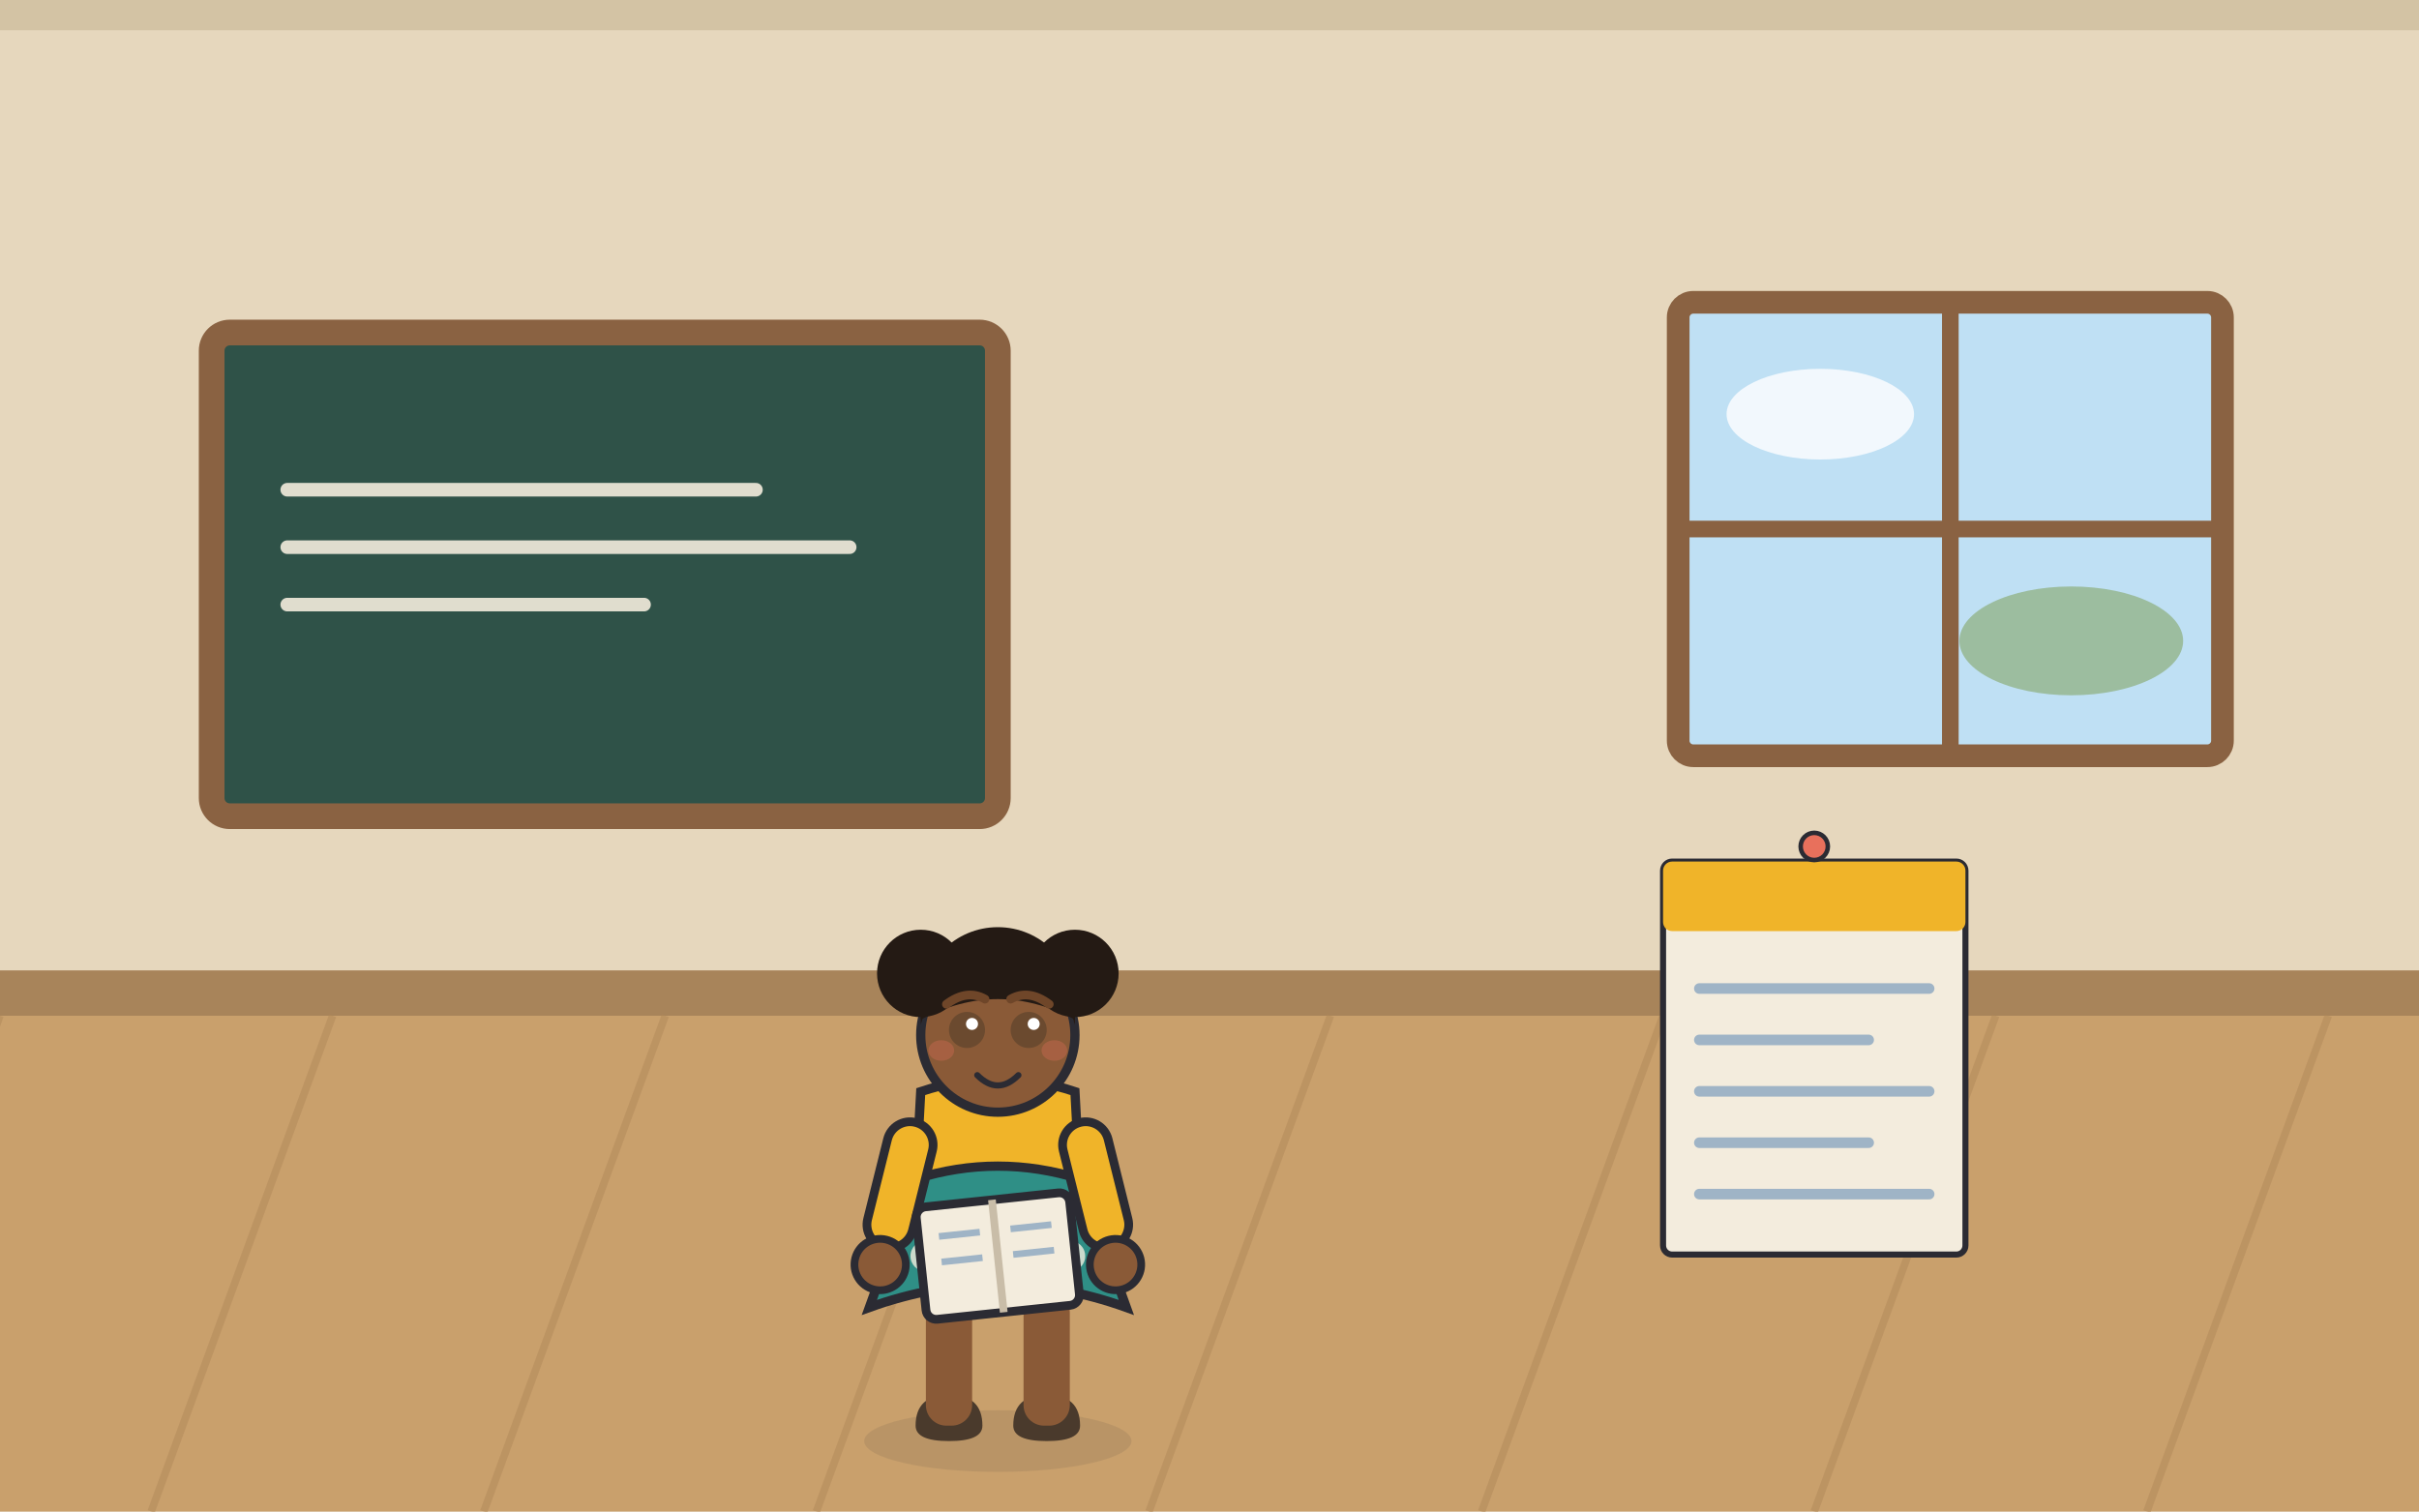
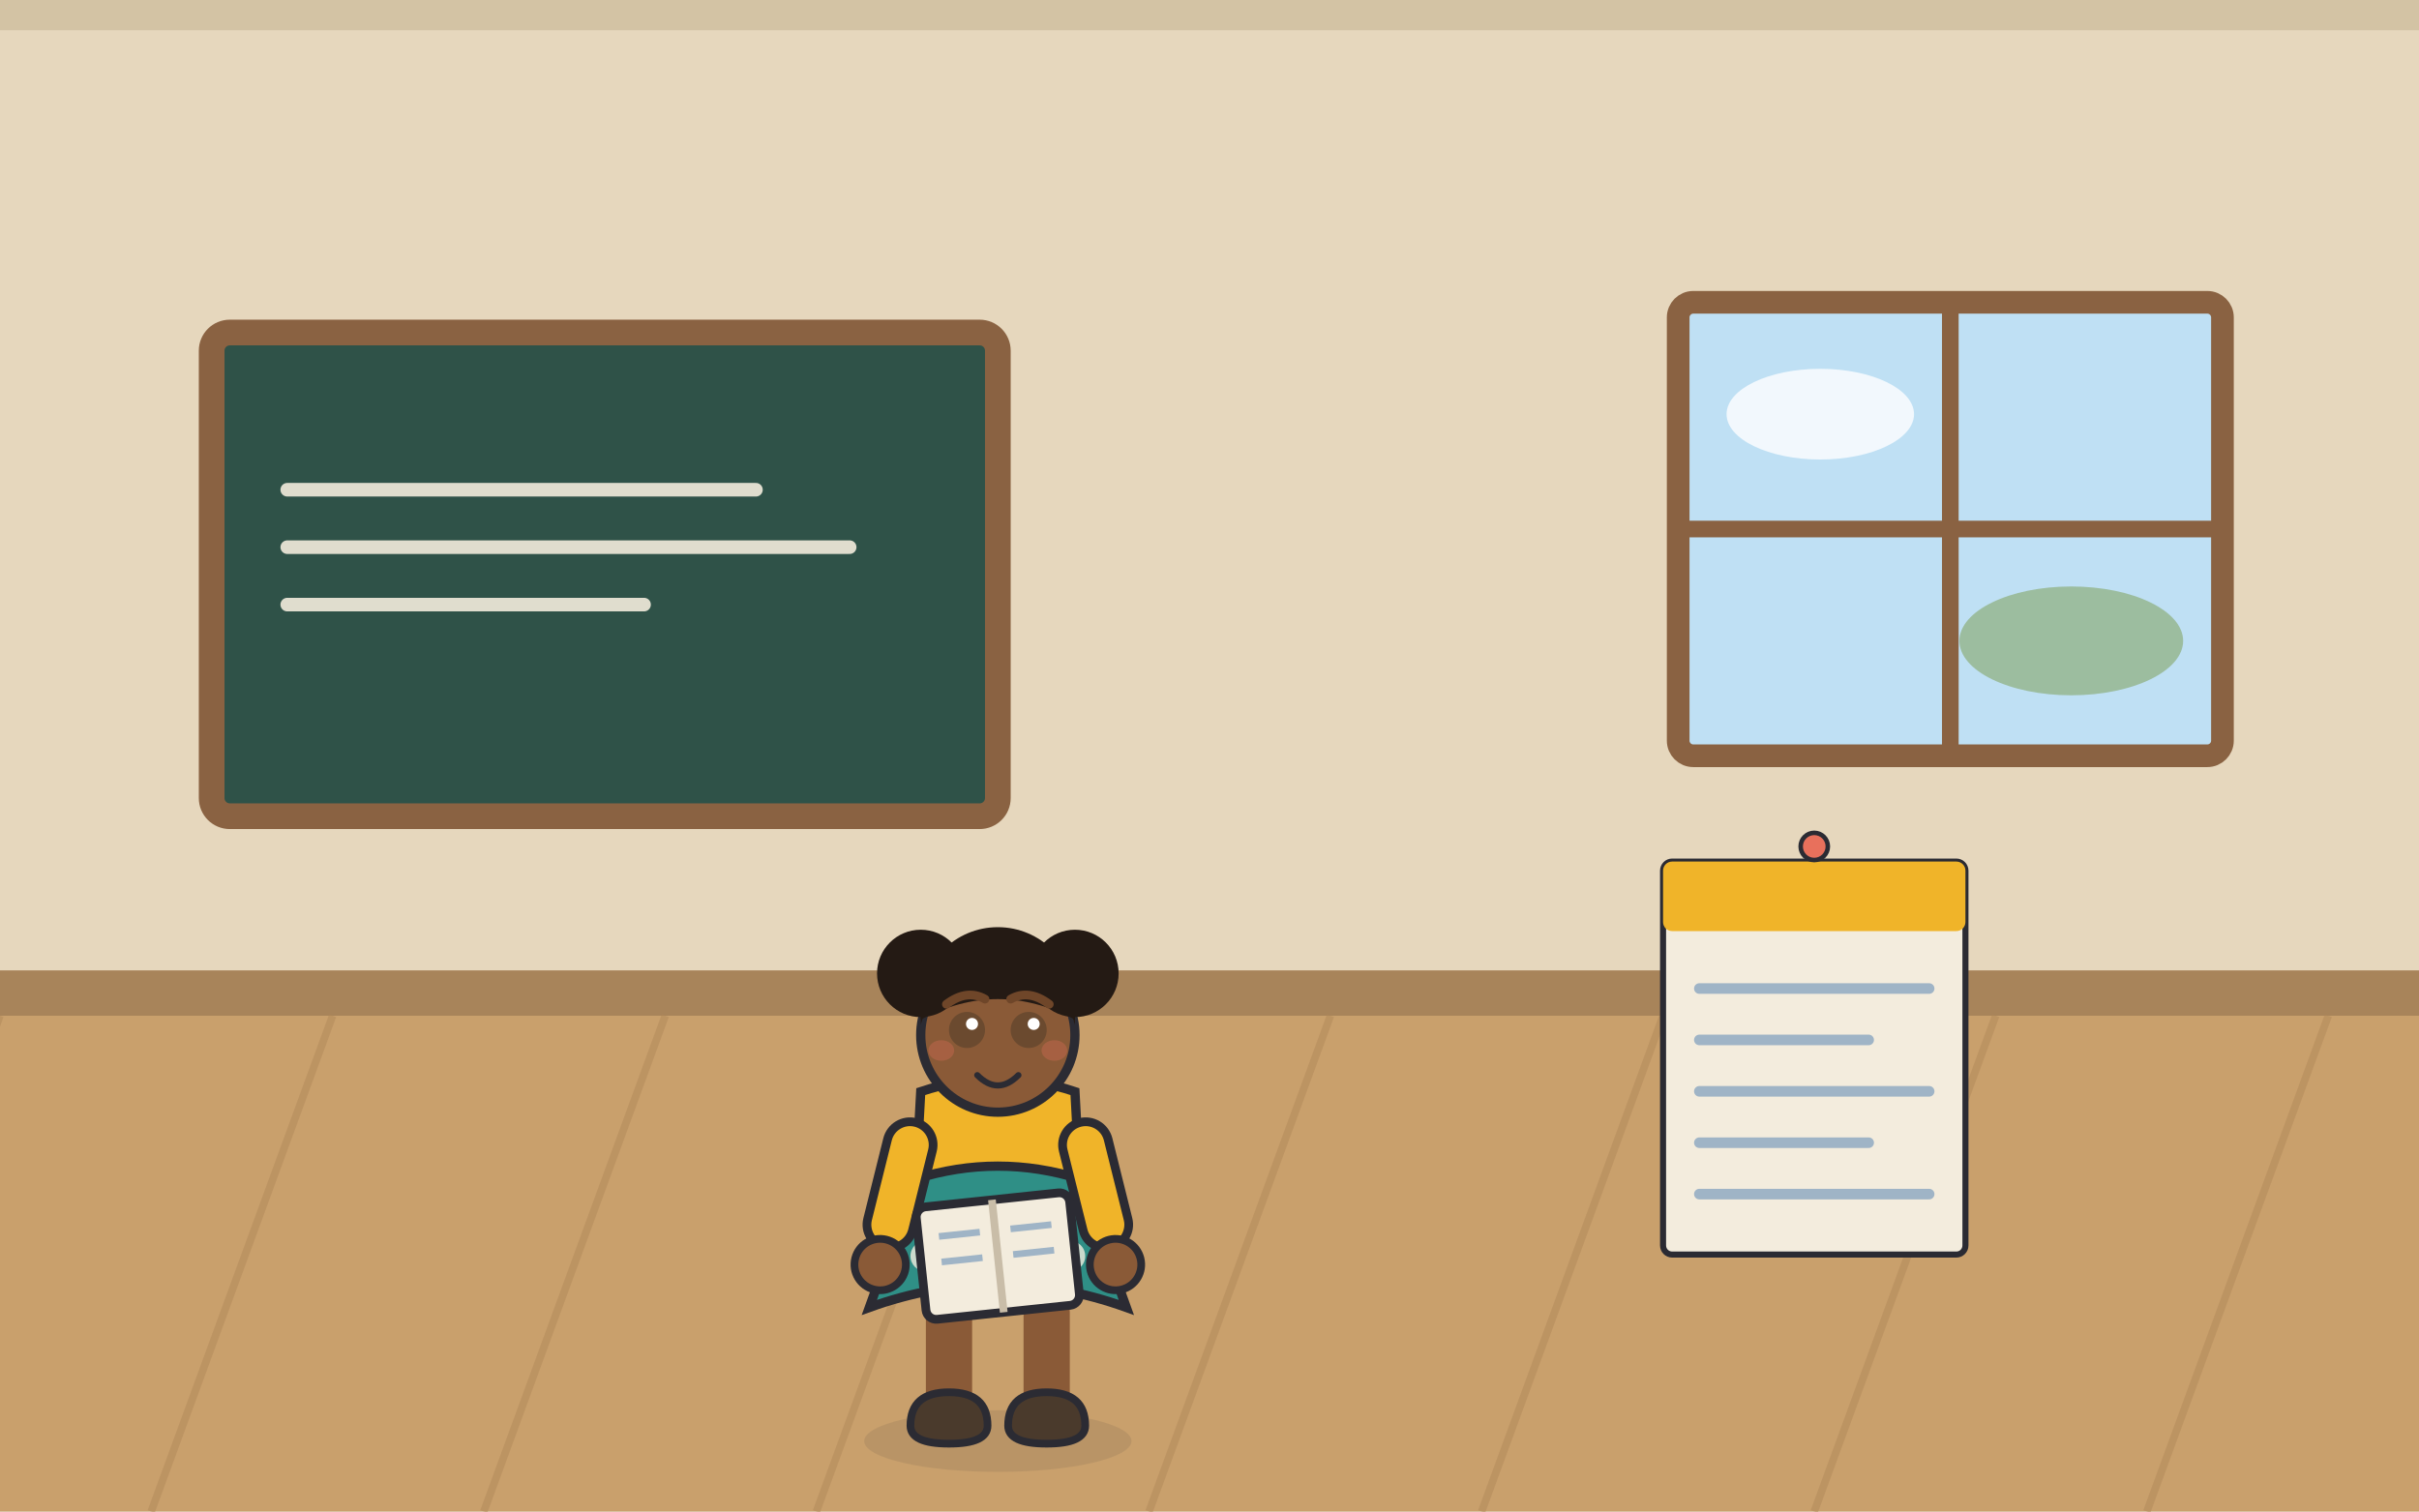
<svg xmlns="http://www.w3.org/2000/svg" viewBox="0 0 1600 1000" role="img">
  <style>
@media (prefers-reduced-motion: no-preference) {
  .anim-idle { animation: idle 3.8s ease-in-out infinite alternate; }
  @keyframes idle { from { transform: translateY(0); } to { transform: translateY(-6px); } }
  .anim-tail { transform-box: fill-box; transform-origin: 100% 20%; animation: tail 2.6s ease-in-out infinite alternate; }
  @keyframes tail { from { transform: rotate(-6deg); } to { transform: rotate(8deg); } }
  .anim-blink { transform-box: fill-box; transform-origin: center; animation: blink 5.2s infinite; }
  @keyframes blink { 0%, 93%, 100% { transform: scaleY(1); } 95%, 97% { transform: scaleY(0.12); } }
  .anim-glow { transform-box: fill-box; transform-origin: center; animation: glow 4.2s ease-in-out infinite alternate; }
  @keyframes glow { from { transform: scale(1); opacity: 0.5; } to { transform: scale(1.08); opacity: 0.75; } }
  .anim-shimmer { animation: shimmer 5s ease-in-out infinite alternate; }
  @keyframes shimmer { from { opacity: 0.62; } to { opacity: 0.92; } }
  .anim-grass { transform-box: fill-box; transform-origin: 50% 100%; animation: sway 3.2s ease-in-out infinite alternate; }
  .anim-canopy { transform-box: fill-box; transform-origin: 50% 100%; animation: sway 5.6s ease-in-out infinite alternate; }
  @keyframes sway { from { transform: rotate(-1.8deg); } to { transform: rotate(2.2deg); } }
  .anim-rain { animation: rainfall 1.15s linear infinite; }
  @keyframes rainfall { from { transform: translateY(-32px); opacity: 0.85; } 75% { opacity: 0.55; } to { transform: translateY(72px); opacity: 0; } }
  .anim-ripple { transform-box: fill-box; transform-origin: center; animation: ripple 3.4s ease-in-out infinite alternate; }
  @keyframes ripple { from { transform: scale(1); opacity: 0.8; } to { transform: scale(1.18); opacity: 0.55; } }
  .anim-drip { animation: drip 1s ease-in infinite; }
  @keyframes drip { from { transform: translateY(-12px); opacity: 0.95; } to { transform: translateY(28px); opacity: 0; } }
  .anim-flow { stroke-dasharray: 26 20; animation: flow 0.8s linear infinite; }
  @keyframes flow { from { stroke-dashoffset: 0; } to { stroke-dashoffset: -46; } }
  .anim-splash { transform-box: fill-box; transform-origin: 50% 100%; animation: splashPulse 1.7s ease-in-out infinite alternate; }
  @keyframes splashPulse { from { transform: scale(0.97); } to { transform: scale(1.05); } }
  .anim-strain { transform-box: fill-box; transform-origin: center; animation: strain 0.9s ease-in-out infinite alternate; }
  @keyframes strain { from { transform: translateX(-5px); } to { transform: translateX(4px); } }
  .anim-float { transform-box: fill-box; transform-origin: center; animation: floaty 2.6s ease-in-out infinite alternate; }
  @keyframes floaty { from { transform: translateY(0) scale(1); } to { transform: translateY(-12px) scale(1.08); } }
  .anim-wave { animation: wave 2.4s ease-in-out infinite; opacity: 0; }
  @keyframes wave { 0% { opacity: 0; } 30% { opacity: 0.9; } 60%, 100% { opacity: 0; } }
  .anim-cloud { animation: cloudDrift 9s ease-in-out infinite alternate; }
  @keyframes cloudDrift { from { transform: translateX(-18px); } to { transform: translateX(22px); } }
  .tap-target { cursor: pointer; }
  .tap-target.tap-play { transform-box: fill-box; transform-origin: 50% 85%; animation: tapWiggle 0.7s ease-in-out; }
  .tap-target[data-tap="puddle"].tap-play { transform-origin: center; animation: tapSplash 0.85s ease-out; }
  .tap-target[data-tap="sun"].tap-play { transform-origin: center; animation: tapPulse 0.6s ease-in-out; }
  .tap-target[data-tap="tree"].tap-play { transform-origin: 50% 100%; animation: tapShake 0.7s ease-in-out; }
  @keyframes tapWiggle { 0% { transform: rotate(0); } 25% { transform: rotate(-4deg) scale(1.03); } 55% { transform: rotate(3deg) scale(1.04); } 80% { transform: rotate(-1.5deg); } 100% { transform: rotate(0); } }
  @keyframes tapSplash { 0% { transform: scale(1); } 40% { transform: scale(1.06, 0.94); } 70% { transform: scale(0.97, 1.03); } 100% { transform: scale(1); } }
  @keyframes tapPulse { 0% { transform: scale(1); } 50% { transform: scale(1.12); } 100% { transform: scale(1); } }
  @keyframes tapShake { 0% { transform: rotate(0); } 20% { transform: rotate(2.4deg); } 45% { transform: rotate(-2deg); } 70% { transform: rotate(1.2deg); } 100% { transform: rotate(0); } }
  .tap-burst { opacity: 0; }
  .tap-target.tap-play .tap-burst { opacity: 1; }
  .tap-target.tap-play .tap-burst circle { animation: burstUp 0.6s ease-out forwards; }
  @keyframes burstUp { from { transform: translateY(0); opacity: 0.95; } to { transform: translateY(-90px); opacity: 0; } }
}
</style>
  <rect width="1600" height="1000" fill="#e6d7bd" />
  <rect x="0" y="0" width="1600" height="20" fill="#d3c3a4" />
  <rect x="0" y="660" width="1600" height="340" fill="#c9a06c" />
  <rect x="0" y="642" width="1600" height="30" fill="#a8845a" />
  <path d="M 0 672 L -120 1000" stroke="#b08758" stroke-width="5" opacity="0.5" />
  <path d="M 220 672 L 100 1000" stroke="#b08758" stroke-width="5" opacity="0.5" />
  <path d="M 440 672 L 320 1000" stroke="#b08758" stroke-width="5" opacity="0.5" />
  <path d="M 660 672 L 540 1000" stroke="#b08758" stroke-width="5" opacity="0.5" />
  <path d="M 880 672 L 760 1000" stroke="#b08758" stroke-width="5" opacity="0.5" />
  <path d="M 1100 672 L 980 1000" stroke="#b08758" stroke-width="5" opacity="0.5" />
  <path d="M 1320 672 L 1200 1000" stroke="#b08758" stroke-width="5" opacity="0.5" />
  <path d="M 1540 672 L 1420 1000" stroke="#b08758" stroke-width="5" opacity="0.5" />
  <g transform="translate(400 380)">
    <rect x="-260" y="-160" width="520" height="320" rx="12" fill="#2f5248" stroke="#8a6242" stroke-width="17" />
    <path d="M -210 -56 h 310 M -210 -18 h 372 M -210 20 h 236" stroke="#f3ecdd" stroke-width="9" stroke-linecap="round" opacity="0.9" />
  </g>
  <g transform="translate(1290 350)">
    <rect x="-180" y="-150" width="360" height="300" rx="10" fill="#bfe0f4" stroke="#8a6242" stroke-width="15" />
    <path d="M 0 -150 v 300 M -180 0 h 360" stroke="#8a6242" stroke-width="11" />
    <ellipse cx="-86" cy="-76" rx="62" ry="30" fill="#f7fbfe" opacity="0.9" />
    <ellipse cx="80" cy="74" rx="74" ry="36" fill="#7fa05a" opacity="0.55" />
  </g>
  <g transform="translate(1200 700) scale(1)">
    <rect x="-100" y="-130" width="200" height="260" rx="6" fill="#f3ecdd" stroke="#2b2b33" stroke-width="4" />
    <rect x="-100" y="-130" width="200" height="46" rx="6" fill="#f0b429" />
    <path d="M -76 -46 h 152" stroke="#9fb4c6" stroke-width="7" stroke-linecap="round" />
    <path d="M -76 -12 h 112" stroke="#9fb4c6" stroke-width="7" stroke-linecap="round" />
    <path d="M -76 22 h 152" stroke="#9fb4c6" stroke-width="7" stroke-linecap="round" />
    <path d="M -76 56 h 112" stroke="#9fb4c6" stroke-width="7" stroke-linecap="round" />
    <path d="M -76 90 h 152" stroke="#9fb4c6" stroke-width="7" stroke-linecap="round" />
    <circle cx="0" cy="-140" r="9" fill="#e8705c" stroke="#2b2b33" stroke-width="3" />
  </g>
  <g transform="translate(660 950) scale(1.7 1.7)">
    <ellipse cx="0" cy="2" rx="52" ry="12" fill="#2b2b33" opacity="0.10" />
    <g class="tap-target" data-figure="amal" data-tap="amal" data-mood="happy">
      <g class="anim-idle" style="animation-delay:0.18s">
-         <path d="M -32 -4 q 0 -12 13 -12 q 13 0 13 12 q 0 6 -13 6 q -13 0 -13 -6 z" fill="#4a3a2c" />
-         <path d="M 6 -4 q 0 -12 13 -12 q 13 0 13 12 q 0 6 -13 6 q -13 0 -13 -6 z" fill="#4a3a2c" />
        <rect x="-28" y="-56" width="18" height="52" rx="8" fill="#8a5a37" />
        <rect x="10" y="-56" width="18" height="52" rx="8" fill="#8a5a37" />
+         <path d="M -34 -4 q 0 -13 15 -13 q 15 0 15 13 q 0 7 -15 7 q -15 0 -15 -7 z" fill="#4a3a2c" stroke="#2b2b33" stroke-width="3" />
+         <path d="M 4 -4 q 0 -13 15 -13 q 15 0 15 13 q 0 7 -15 7 q -15 0 -15 -7 z" fill="#4a3a2c" stroke="#2b2b33" stroke-width="3" />
        <path d="M -34 -60 q 34 -12 68 0 l -4 -74 q -30 -10 -60 0 z" fill="#f0b429" stroke="#2b2b33" stroke-width="3.6" />
        <path d="M -50 -50 q 50 -18 100 0 l -18 -50 q -32 -10 -64 0 z" fill="#2f8f86" stroke="#2b2b33" stroke-width="3.6" />
        <circle cx="-28" cy="-70" r="6" fill="#f3ecdd" opacity="0.8" />
        <circle cx="0" cy="-70" r="6" fill="#f3ecdd" opacity="0.8" />
        <circle cx="28" cy="-70" r="6" fill="#f3ecdd" opacity="0.8" />
        <g transform="translate(-32 -122) rotate(14)">
          <rect x="-9" y="0" width="18" height="50" rx="9" fill="#f0b429" stroke="#2b2b33" stroke-width="3.4" />
          <circle cx="0" cy="57" r="10" fill="#8a5a37" stroke="#2b2b33" stroke-width="3" />
        </g>
        <g transform="translate(32 -122) rotate(-14)">
          <rect x="-9" y="0" width="18" height="50" rx="9" fill="#f0b429" stroke="#2b2b33" stroke-width="3.4" />
          <circle cx="0" cy="57" r="10" fill="#8a5a37" stroke="#2b2b33" stroke-width="3" />
        </g>
        <g transform="translate(0 -76)">
          <g transform="translate(0 6) rotate(-6)">
            <rect x="-30" y="-22" width="60" height="44" rx="4" fill="#f3ecdd" stroke="#2b2b33" stroke-width="3.4" />
            <path d="M 0 -22 v 44" stroke="#c9bda8" stroke-width="3" />
            <path d="M -22 -10 h 16 M -22 0 h 16 M 6 -10 h 16 M 6 0 h 16" stroke="#9fb4c6" stroke-width="2.6" />
          </g>
        </g>
        <g transform="translate(0 -156)">
          <circle cx="0" cy="0" r="30" fill="#8a5a37" stroke="#2b2b33" stroke-width="3.6" />
          <circle cx="-30" cy="-24" r="17" fill="#241a14" />
          <circle cx="30" cy="-24" r="17" fill="#241a14" />
          <path d="M -30 -6 a 30 30 0 0 1 60 0 q -30 -16 -60 0 z" fill="#241a14" />
          <path d="M -30 -4 a 31 31 0 0 1 60 0 l 0 -8 a 30 30 0 0 0 -60 0 z" fill="#241a14" />
          <path d="M -30 2 a 30 30 0 0 0 60 0" fill="none" />
          <g transform="translate(-12 -2)">
            <g class="anim-blink">
              <circle cx="0" cy="0" r="7.02" fill="#6b4a2f" />
              <circle cx="1.95" cy="-2.34" r="2.34" fill="#fff" />
            </g>
          </g>
          <g transform="translate(12 -2)">
            <g class="anim-blink">
              <circle cx="0" cy="0" r="7.02" fill="#6b4a2f" />
              <circle cx="1.95" cy="-2.34" r="2.34" fill="#fff" />
            </g>
          </g>
          <path d="M -20 -12 q 8 -6 15 -2 M 20 -12 q -8 -6 -15 -2" stroke="#6f4629" stroke-width="3.4" fill="none" stroke-linecap="round" />
          <g transform="translate(0 14)">
            <path d="M -8 1.6 q 8 8 16 0" stroke="#2b2b33" stroke-width="2.4" fill="none" stroke-linecap="round" />
          </g>
          <ellipse cx="-22" cy="6" rx="5" ry="4" fill="#e8705c" opacity="0.30" />
          <ellipse cx="22" cy="6" rx="5" ry="4" fill="#e8705c" opacity="0.30" />
        </g>
      </g>
    </g>
  </g>
</svg>
